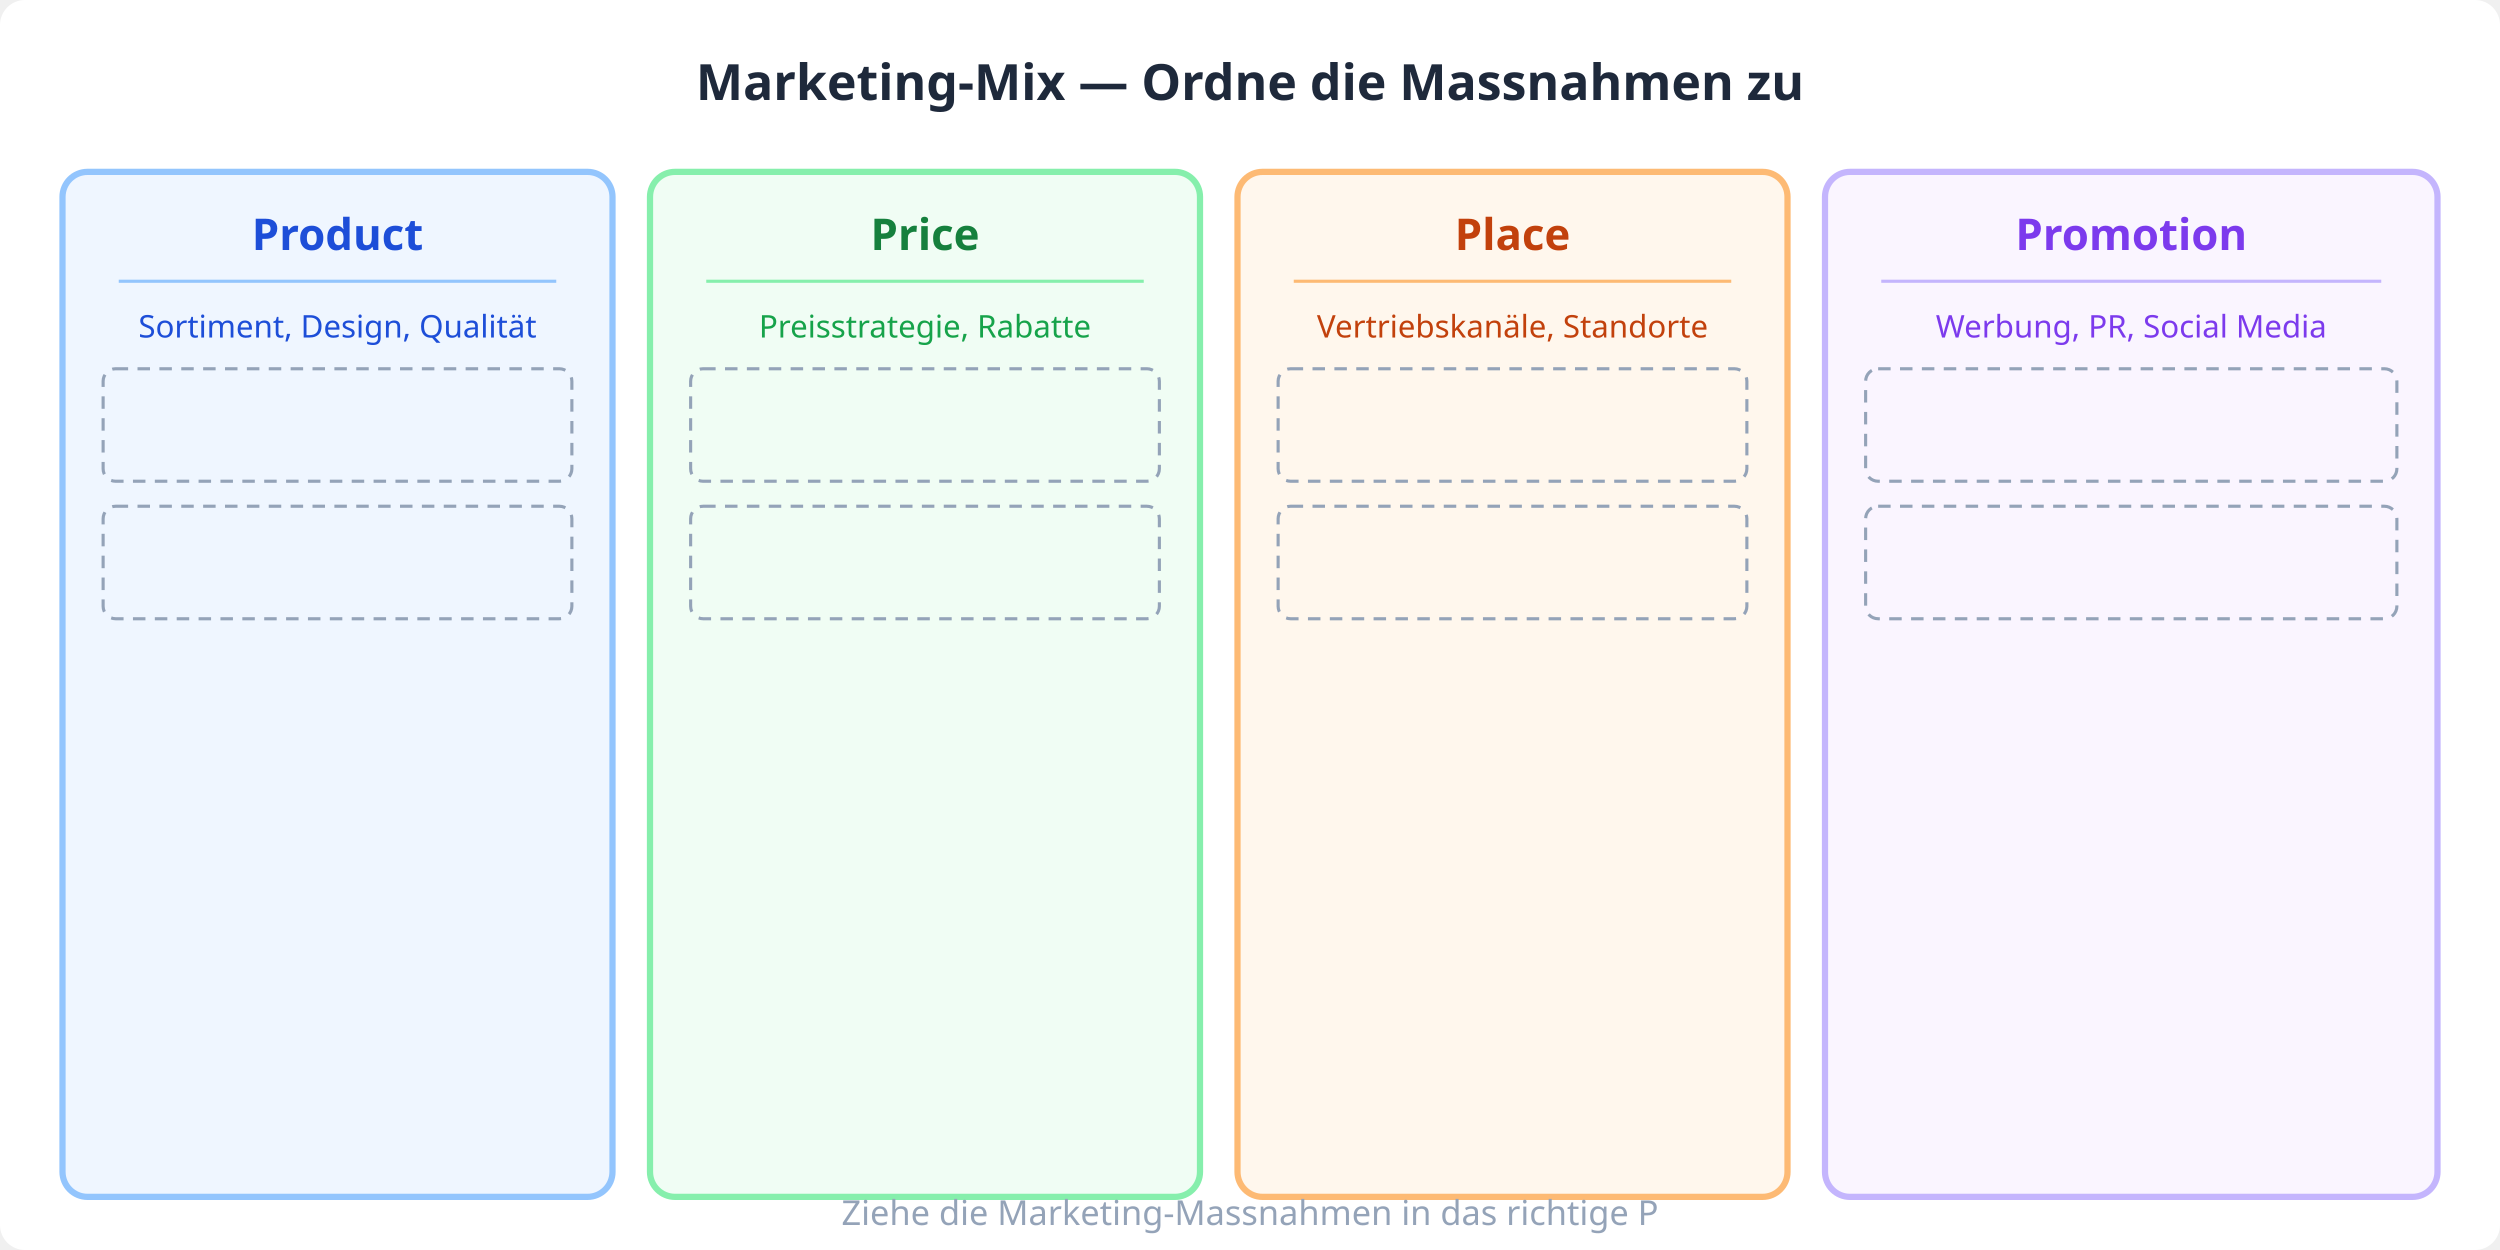
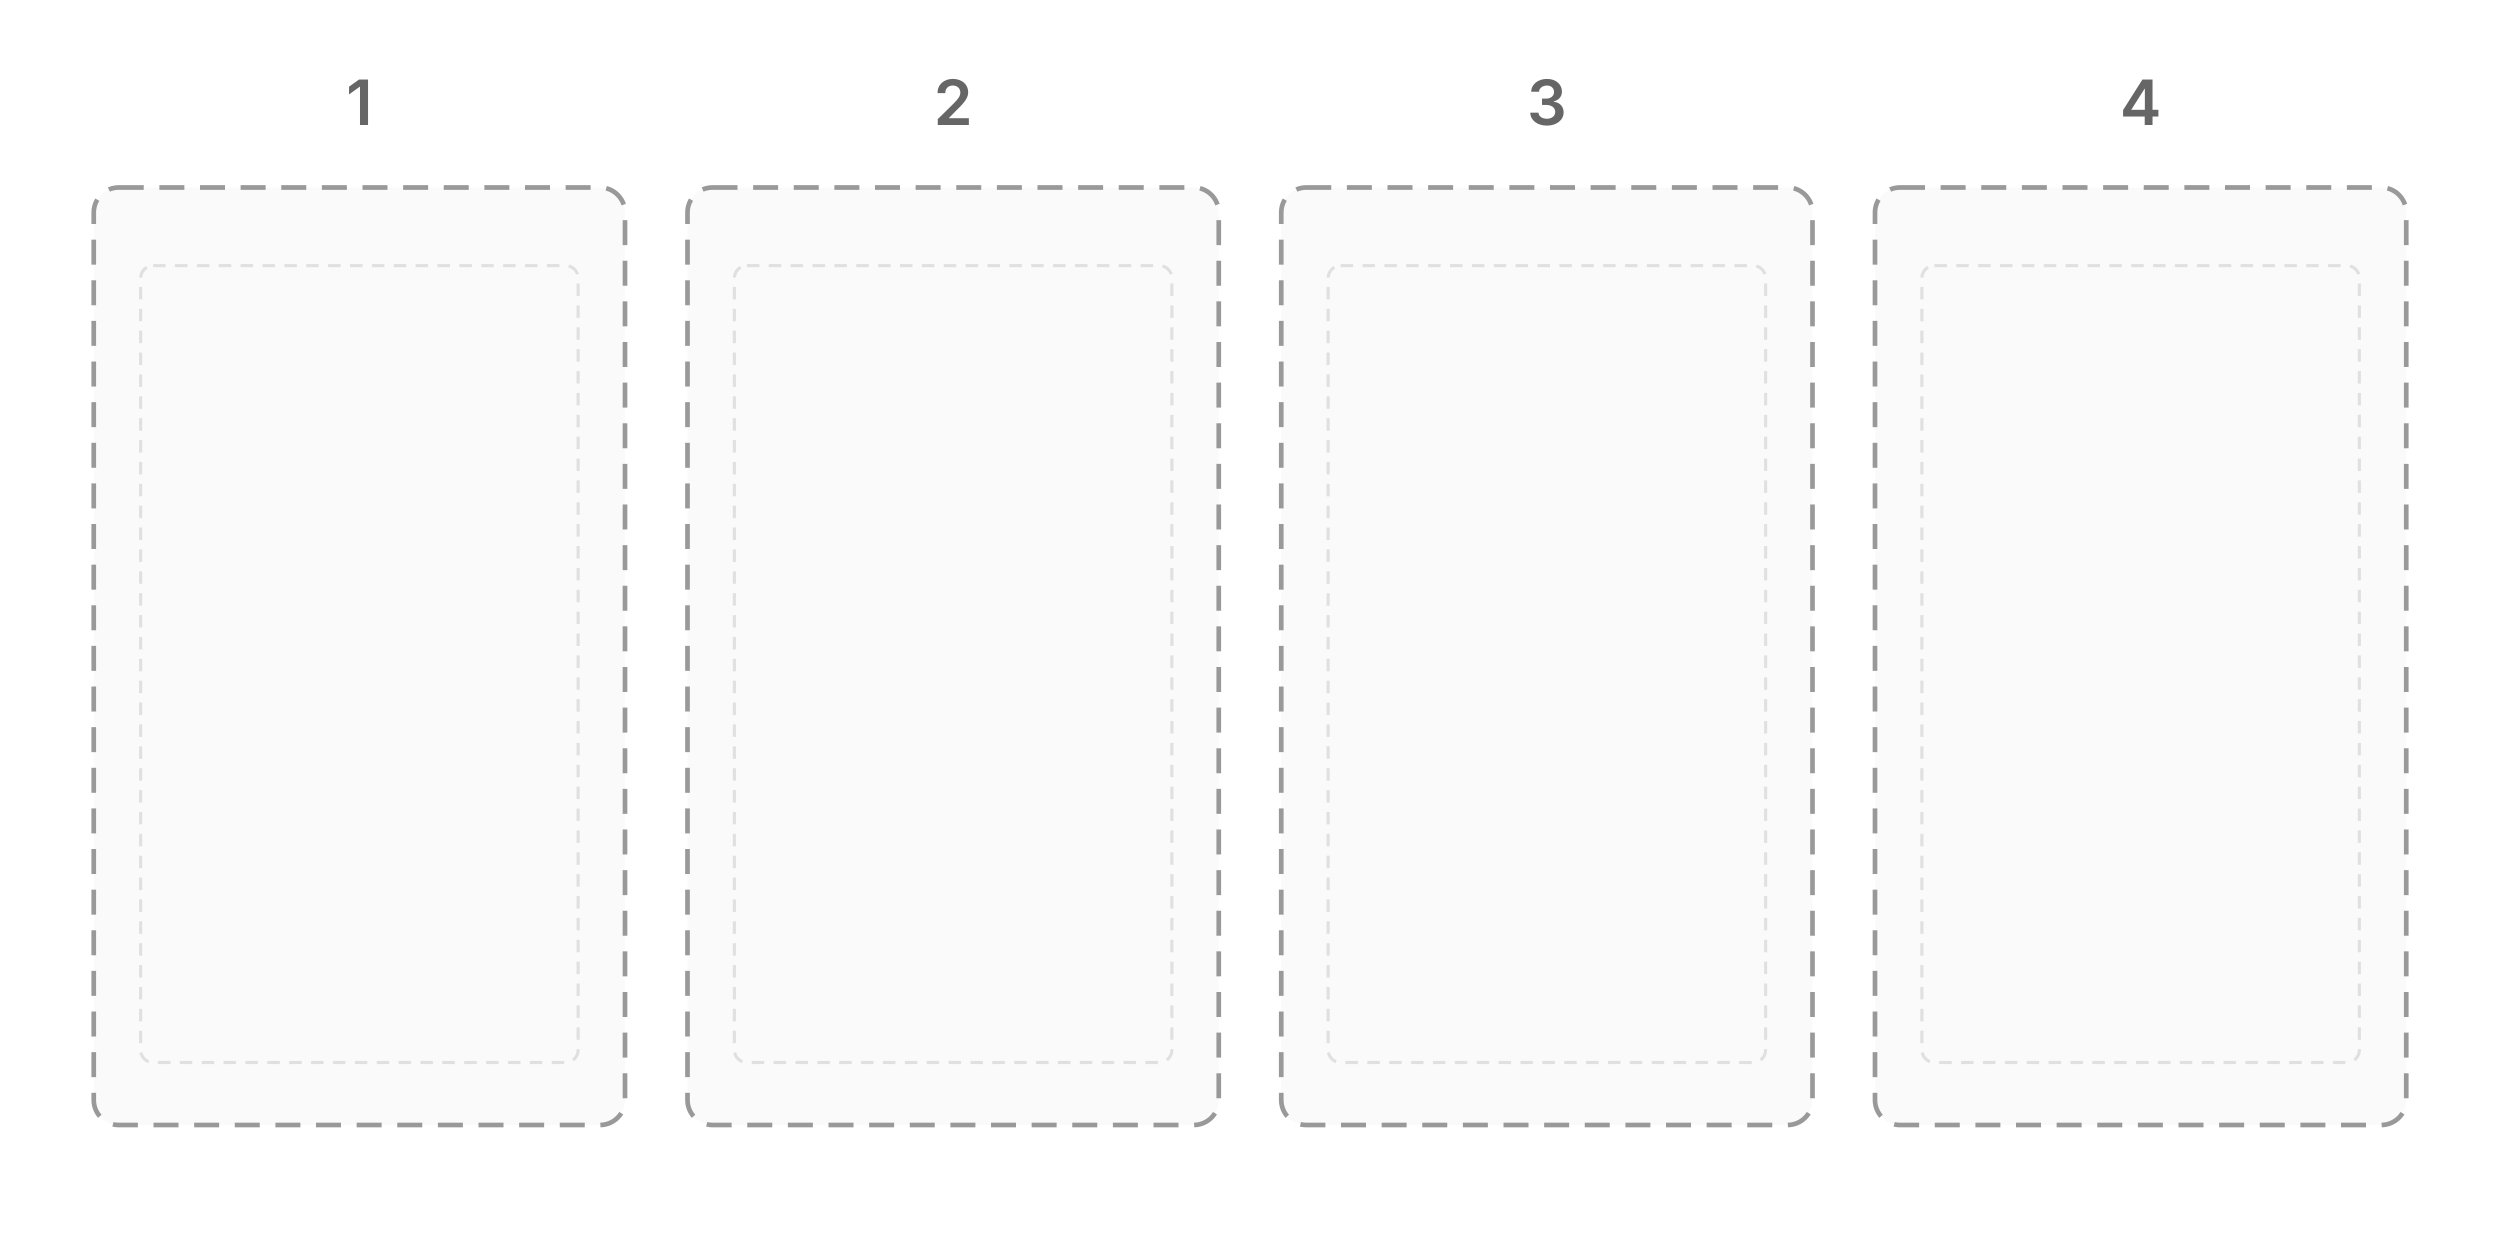
- <svg xmlns="http://www.w3.org/2000/svg" viewBox="0 0 800 400" width="800" height="400">
-   <rect width="800" height="400" fill="#ffffff" rx="8" />
-   <text x="400" y="32" text-anchor="middle" font-family="'DM Sans',system-ui,sans-serif" font-size="16" font-weight="700" fill="#1e293b">Marketing-Mix — Ordne die Massnahmen zu</text>
-   <rect x="20" y="55" width="176" height="328" rx="8" fill="#eff6ff" stroke="#93c5fd" stroke-width="2" />
-   <text x="108" y="80" text-anchor="middle" font-family="'DM Sans',system-ui,sans-serif" font-size="14" font-weight="700" fill="#1d4ed8">Product</text>
-   <line x1="38" y1="90" x2="178" y2="90" stroke="#93c5fd" stroke-width="1" />
-   <text x="108" y="108" text-anchor="middle" font-family="'DM Sans',system-ui,sans-serif" font-size="10" fill="#1d4ed8">Sortiment, Design, Qualität</text>
-   <rect x="33" y="118" width="150" height="36" rx="4" fill="none" stroke="#94a3b8" stroke-width="1" stroke-dasharray="4,3" />
-   <rect x="33" y="162" width="150" height="36" rx="4" fill="none" stroke="#94a3b8" stroke-width="1" stroke-dasharray="4,3" />
-   <rect x="208" y="55" width="176" height="328" rx="8" fill="#f0fdf4" stroke="#86efac" stroke-width="2" />
-   <text x="296" y="80" text-anchor="middle" font-family="'DM Sans',system-ui,sans-serif" font-size="14" font-weight="700" fill="#15803d">Price</text>
-   <line x1="226" y1="90" x2="366" y2="90" stroke="#86efac" stroke-width="1" />
-   <text x="296" y="108" text-anchor="middle" font-family="'DM Sans',system-ui,sans-serif" font-size="10" fill="#16a34a">Preisstrategie, Rabatte</text>
-   <rect x="221" y="118" width="150" height="36" rx="4" fill="none" stroke="#94a3b8" stroke-width="1" stroke-dasharray="4,3" />
-   <rect x="221" y="162" width="150" height="36" rx="4" fill="none" stroke="#94a3b8" stroke-width="1" stroke-dasharray="4,3" />
-   <rect x="396" y="55" width="176" height="328" rx="8" fill="#fff7ed" stroke="#fdba74" stroke-width="2" />
-   <text x="484" y="80" text-anchor="middle" font-family="'DM Sans',system-ui,sans-serif" font-size="14" font-weight="700" fill="#c2410c">Place</text>
-   <line x1="414" y1="90" x2="554" y2="90" stroke="#fdba74" stroke-width="1" />
-   <text x="484" y="108" text-anchor="middle" font-family="'DM Sans',system-ui,sans-serif" font-size="10" fill="#c2410c">Vertriebskanäle, Standorte</text>
-   <rect x="409" y="118" width="150" height="36" rx="4" fill="none" stroke="#94a3b8" stroke-width="1" stroke-dasharray="4,3" />
-   <rect x="409" y="162" width="150" height="36" rx="4" fill="none" stroke="#94a3b8" stroke-width="1" stroke-dasharray="4,3" />
-   <rect x="584" y="55" width="196" height="328" rx="8" fill="#faf5ff" stroke="#c4b5fd" stroke-width="2" />
-   <text x="682" y="80" text-anchor="middle" font-family="'DM Sans',system-ui,sans-serif" font-size="14" font-weight="700" fill="#7c3aed">Promotion</text>
-   <line x1="602" y1="90" x2="762" y2="90" stroke="#c4b5fd" stroke-width="1" />
-   <text x="682" y="108" text-anchor="middle" font-family="'DM Sans',system-ui,sans-serif" font-size="10" fill="#7c3aed">Werbung, PR, Social Media</text>
-   <rect x="597" y="118" width="170" height="36" rx="4" fill="none" stroke="#94a3b8" stroke-width="1" stroke-dasharray="4,3" />
-   <rect x="597" y="162" width="170" height="36" rx="4" fill="none" stroke="#94a3b8" stroke-width="1" stroke-dasharray="4,3" />
-   <text x="400" y="392" text-anchor="middle" font-family="'DM Sans',system-ui,sans-serif" font-size="11" fill="#94a3b8">Ziehe die Marketing-Massnahmen in das richtige P</text>
+ <svg xmlns="http://www.w3.org/2000/svg" viewBox="0 0 800 400" font-family="system-ui, -apple-system, sans-serif">
+   <rect width="800" height="400" fill="#ffffff" />
+   <rect x="30" y="60" width="170" height="300" fill="#fafafa" stroke="#999999" stroke-width="1.5" stroke-dasharray="8,5" rx="8" />
+   <text x="115" y="40" text-anchor="middle" fill="#666666" font-size="20" font-weight="600">1</text>
+   <rect x="45" y="85" width="140" height="255" fill="none" stroke="#e0e0e0" stroke-width="1" stroke-dasharray="4,3" rx="4" />
+   <rect x="220" y="60" width="170" height="300" fill="#fafafa" stroke="#999999" stroke-width="1.5" stroke-dasharray="8,5" rx="8" />
+   <text x="305" y="40" text-anchor="middle" fill="#666666" font-size="20" font-weight="600">2</text>
+   <rect x="235" y="85" width="140" height="255" fill="none" stroke="#e0e0e0" stroke-width="1" stroke-dasharray="4,3" rx="4" />
+   <rect x="410" y="60" width="170" height="300" fill="#fafafa" stroke="#999999" stroke-width="1.5" stroke-dasharray="8,5" rx="8" />
+   <text x="495" y="40" text-anchor="middle" fill="#666666" font-size="20" font-weight="600">3</text>
+   <rect x="425" y="85" width="140" height="255" fill="none" stroke="#e0e0e0" stroke-width="1" stroke-dasharray="4,3" rx="4" />
+   <rect x="600" y="60" width="170" height="300" fill="#fafafa" stroke="#999999" stroke-width="1.5" stroke-dasharray="8,5" rx="8" />
+   <text x="685" y="40" text-anchor="middle" fill="#666666" font-size="20" font-weight="600">4</text>
+   <rect x="615" y="85" width="140" height="255" fill="none" stroke="#e0e0e0" stroke-width="1" stroke-dasharray="4,3" rx="4" />
</svg>
